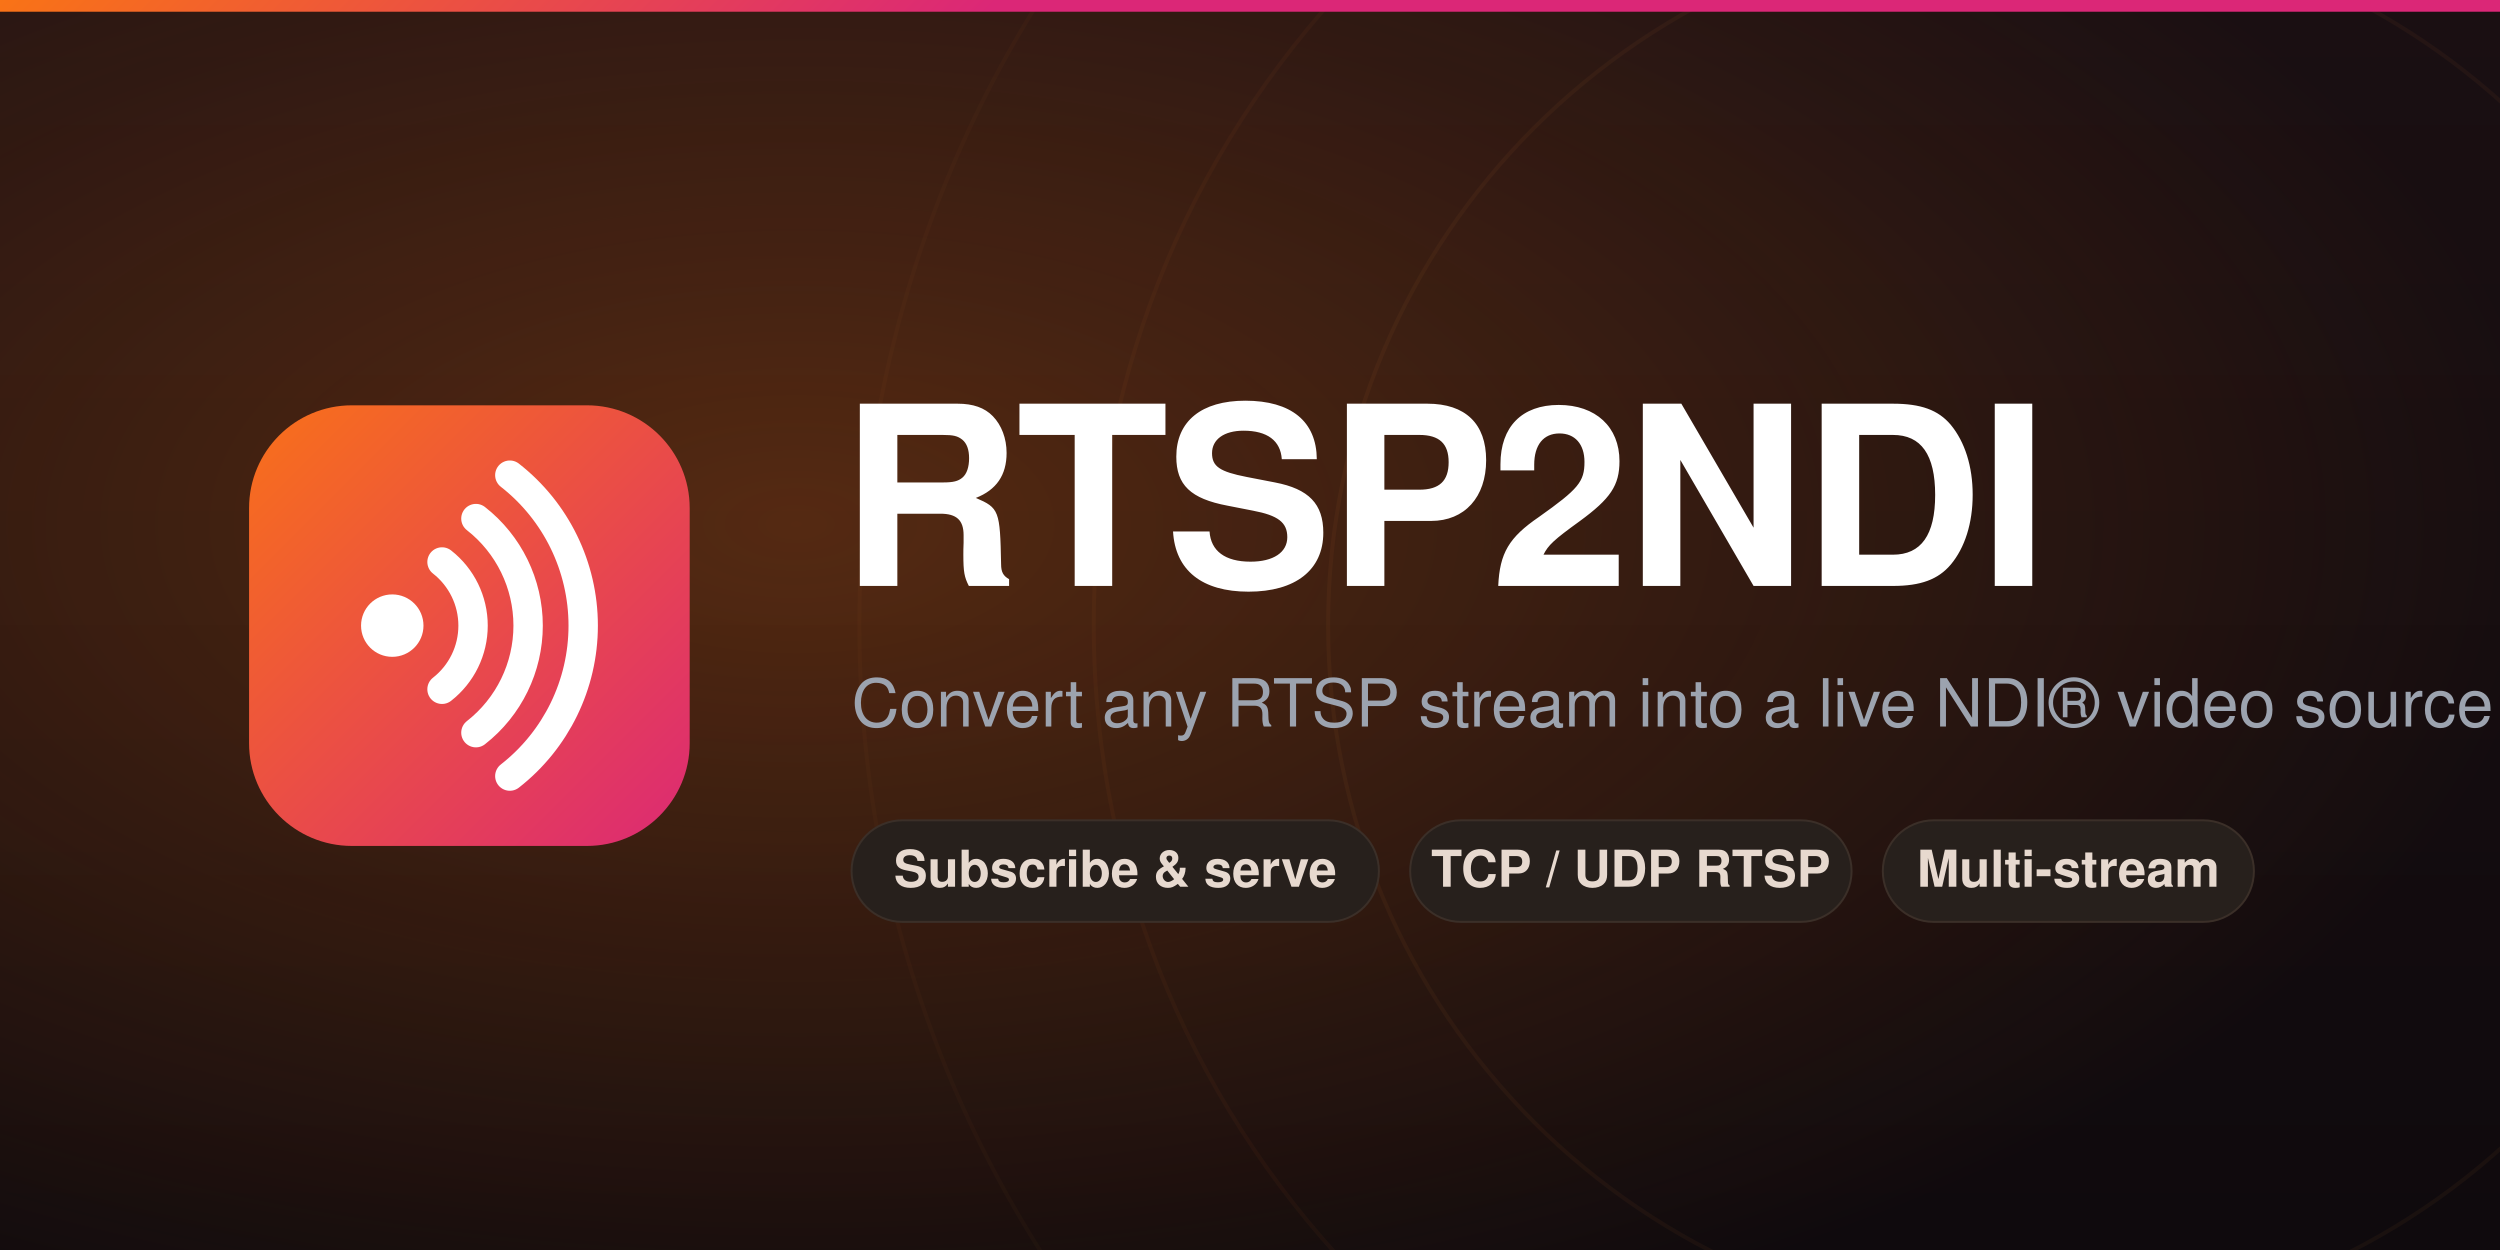
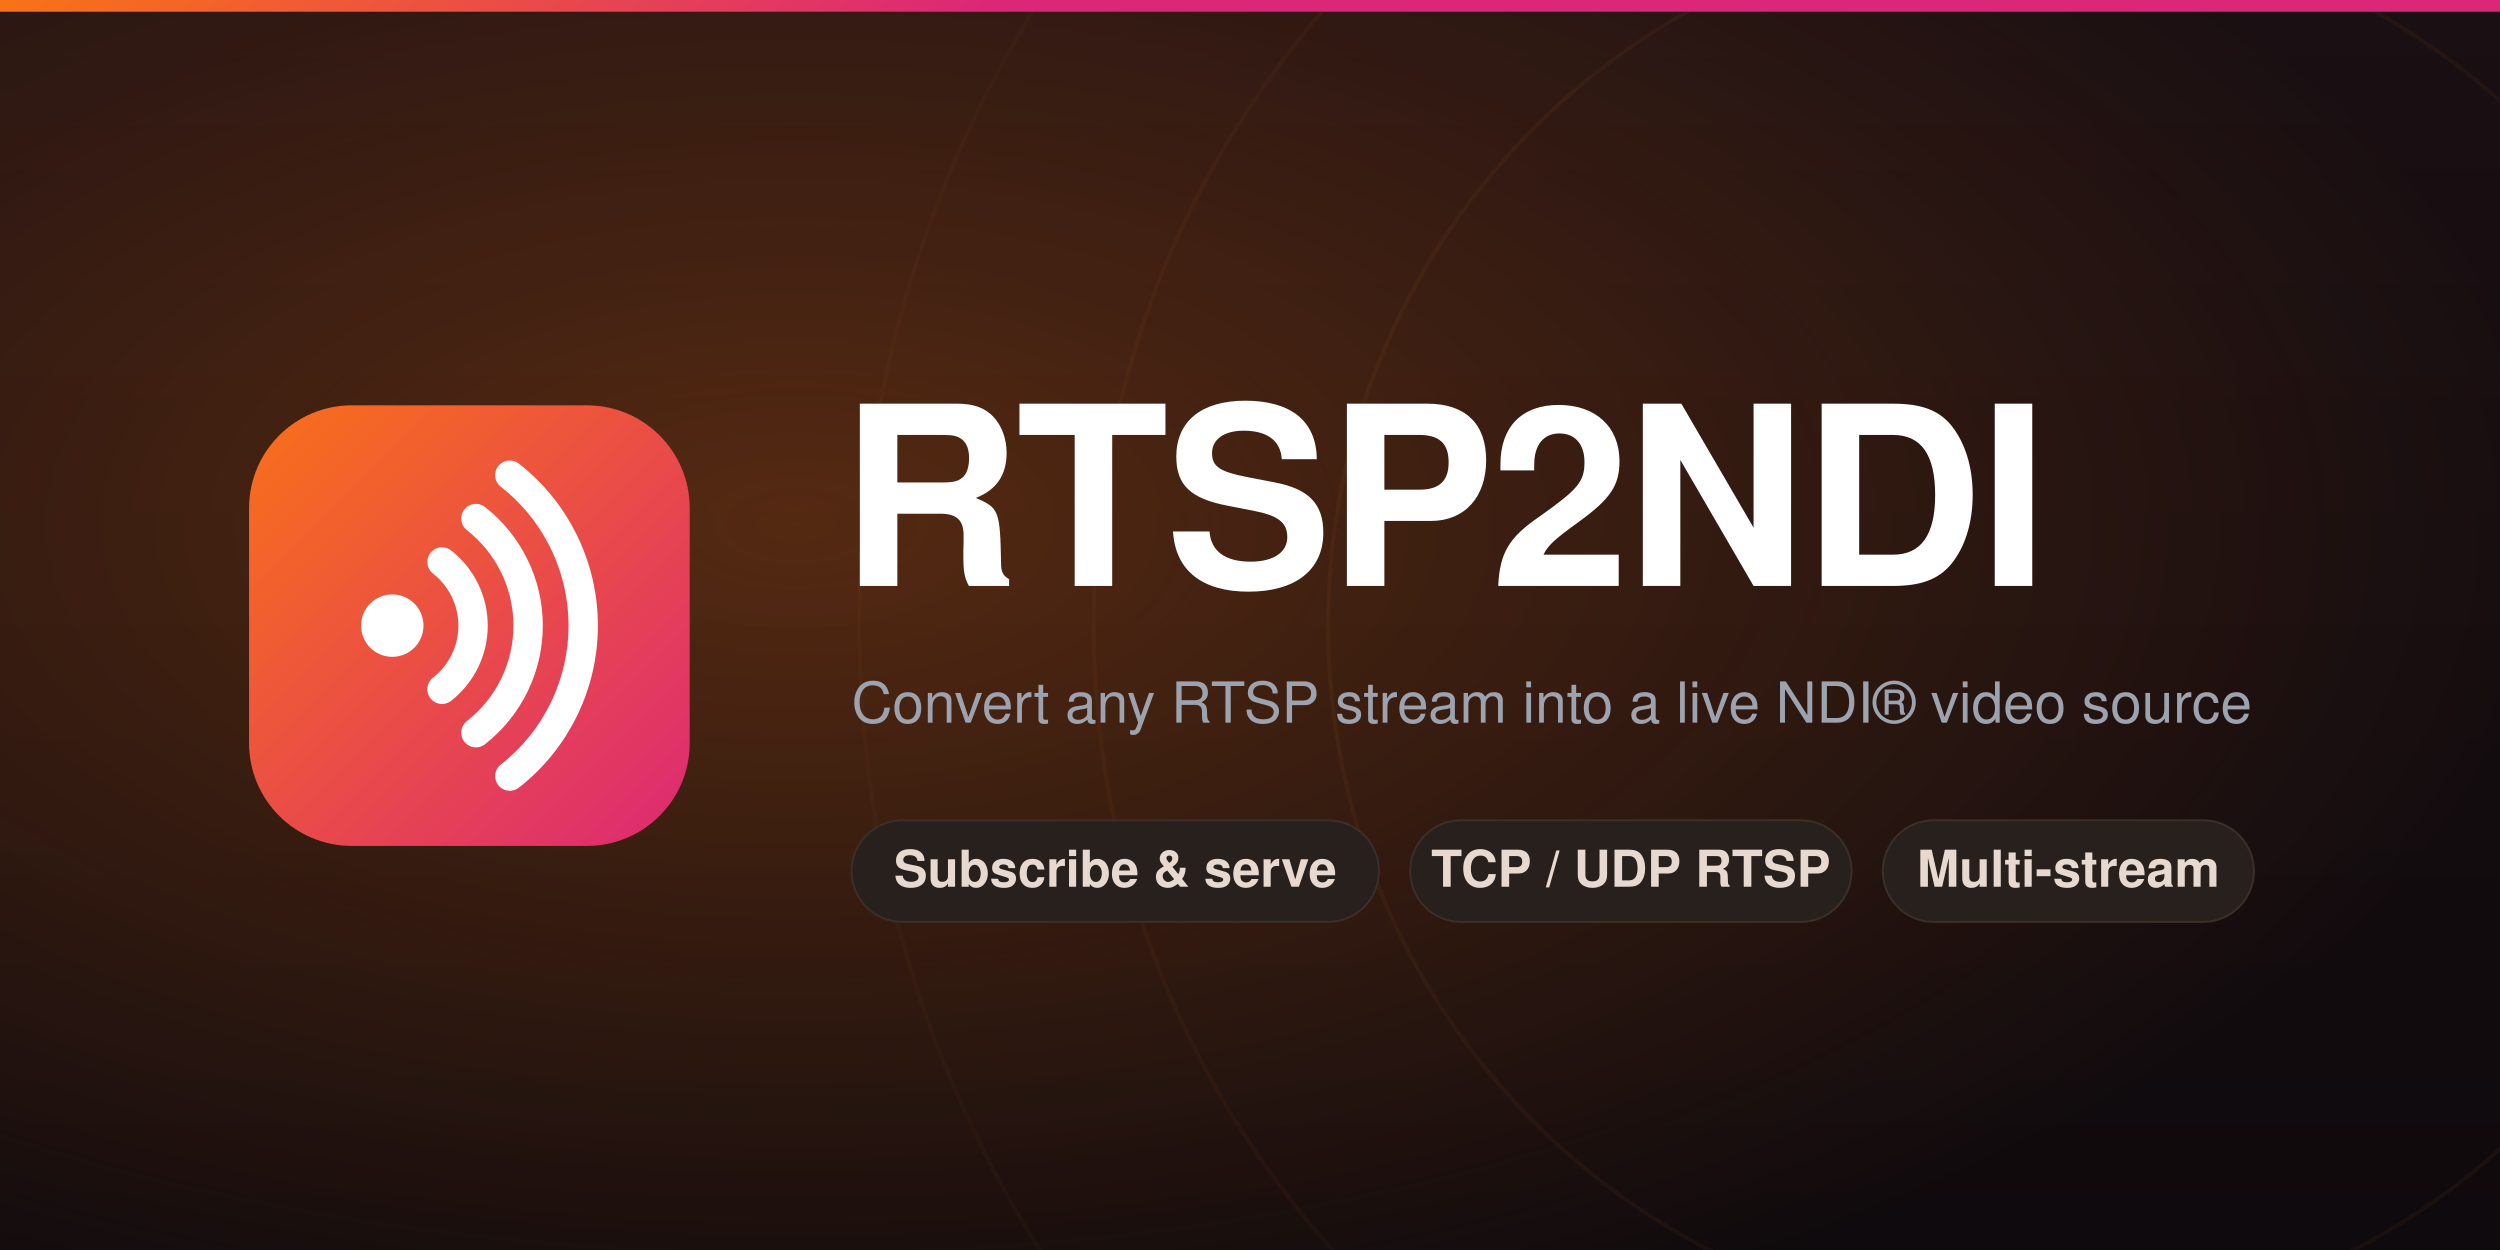
<svg xmlns="http://www.w3.org/2000/svg" width="1280" height="640" viewBox="0 0 1280 640">
  <defs>
    <linearGradient id="badge" x1="0" y1="0" x2="256" y2="256" gradientUnits="userSpaceOnUse">
      <stop offset="0" stop-color="#F97316" />
      <stop offset="1" stop-color="#DB2777" />
    </linearGradient>
    <linearGradient id="page" x1="0" y1="0" x2="0" y2="640" gradientUnits="userSpaceOnUse">
      <stop offset="0" stop-color="#1A0F12" />
      <stop offset="1" stop-color="#0F0A0D" />
    </linearGradient>
    <radialGradient id="glow" cx="0.32" cy="0.42" r="0.7">
      <stop offset="0" stop-color="#F97316" stop-opacity="0.28" />
      <stop offset="1" stop-color="#F97316" stop-opacity="0" />
    </radialGradient>
  </defs>
  <rect width="1280" height="640" fill="url(#page)" />
  <rect width="1280" height="640" fill="url(#glow)" />
  <g fill="none" stroke="#FB923C" stroke-opacity="0.10" stroke-width="2">
    <path d="M250 320 A180 180 0 0 1 250 320" />
    <path d="M1040 320 m-360 0 a360 360 0 1 0 720 0 a360 360 0 1 0 -720 0" stroke-opacity="0.05" />
    <path d="M1040 320 m-480 0 a480 480 0 1 0 960 0 a480 480 0 1 0 -960 0" stroke-opacity="0.04" />
    <path d="M1040 320 m-600 0 a600 600 0 1 0 1200 0 a600 600 0 1 0 -1200 0" stroke-opacity="0.03" />
  </g>
  <rect x="0" y="0" width="1280" height="6" fill="url(#badge)" />
  <g transform="translate(120,200) scale(0.94)">
    <rect x="8" y="8" width="240" height="240" rx="56" fill="url(#badge)" />
    <g transform="translate(-6,0)" fill="none" stroke="#ffffff" stroke-width="16" stroke-linecap="round">
      <path d="M119.1 93.33 A44 44 0 0 1 119.1 162.67" />
      <path d="M137.56 69.69 A74 74 0 0 1 137.56 186.31" />
      <path d="M156.03 46.05 A104 104 0 0 1 156.03 209.95" />
    </g>
    <circle cx="86" cy="128" r="17" fill="#ffffff" />
  </g>
  <g font-family="'Helvetica Neue', Helvetica, Arial, sans-serif">
    <text x="430" y="300" font-size="128" font-weight="700" fill="#FFFFFF" letter-spacing="-2">RTSP2NDI</text>
-     <text x="436" y="372" font-size="34" font-weight="400" fill="#9CA3AF">Convert any RTSP stream into a live NDI® video source</text>
+     <text x="436" y="370" font-size="29" font-weight="400" fill="#9CA3AF">Convert any RTSP stream into a live NDI® video source</text>
    <g font-size="26" font-weight="600">
      <g transform="translate(436,420)">
        <rect x="0" y="0" width="270" height="52" rx="26" fill="#27201C" stroke="#3B2F28" stroke-width="1" />
        <text x="135" y="34" fill="#E7D9CF" text-anchor="middle">Subscribe &amp; serve</text>
      </g>
      <g transform="translate(722,420)">
        <rect x="0" y="0" width="226" height="52" rx="26" fill="#27201C" stroke="#3B2F28" stroke-width="1" />
        <text x="113" y="34" fill="#E7D9CF" text-anchor="middle">TCP / UDP RTSP</text>
      </g>
      <g transform="translate(964,420)">
        <rect x="0" y="0" width="190" height="52" rx="26" fill="#27201C" stroke="#3B2F28" stroke-width="1" />
        <text x="95" y="34" fill="#E7D9CF" text-anchor="middle">Multi-stream</text>
      </g>
    </g>
  </g>
</svg>
